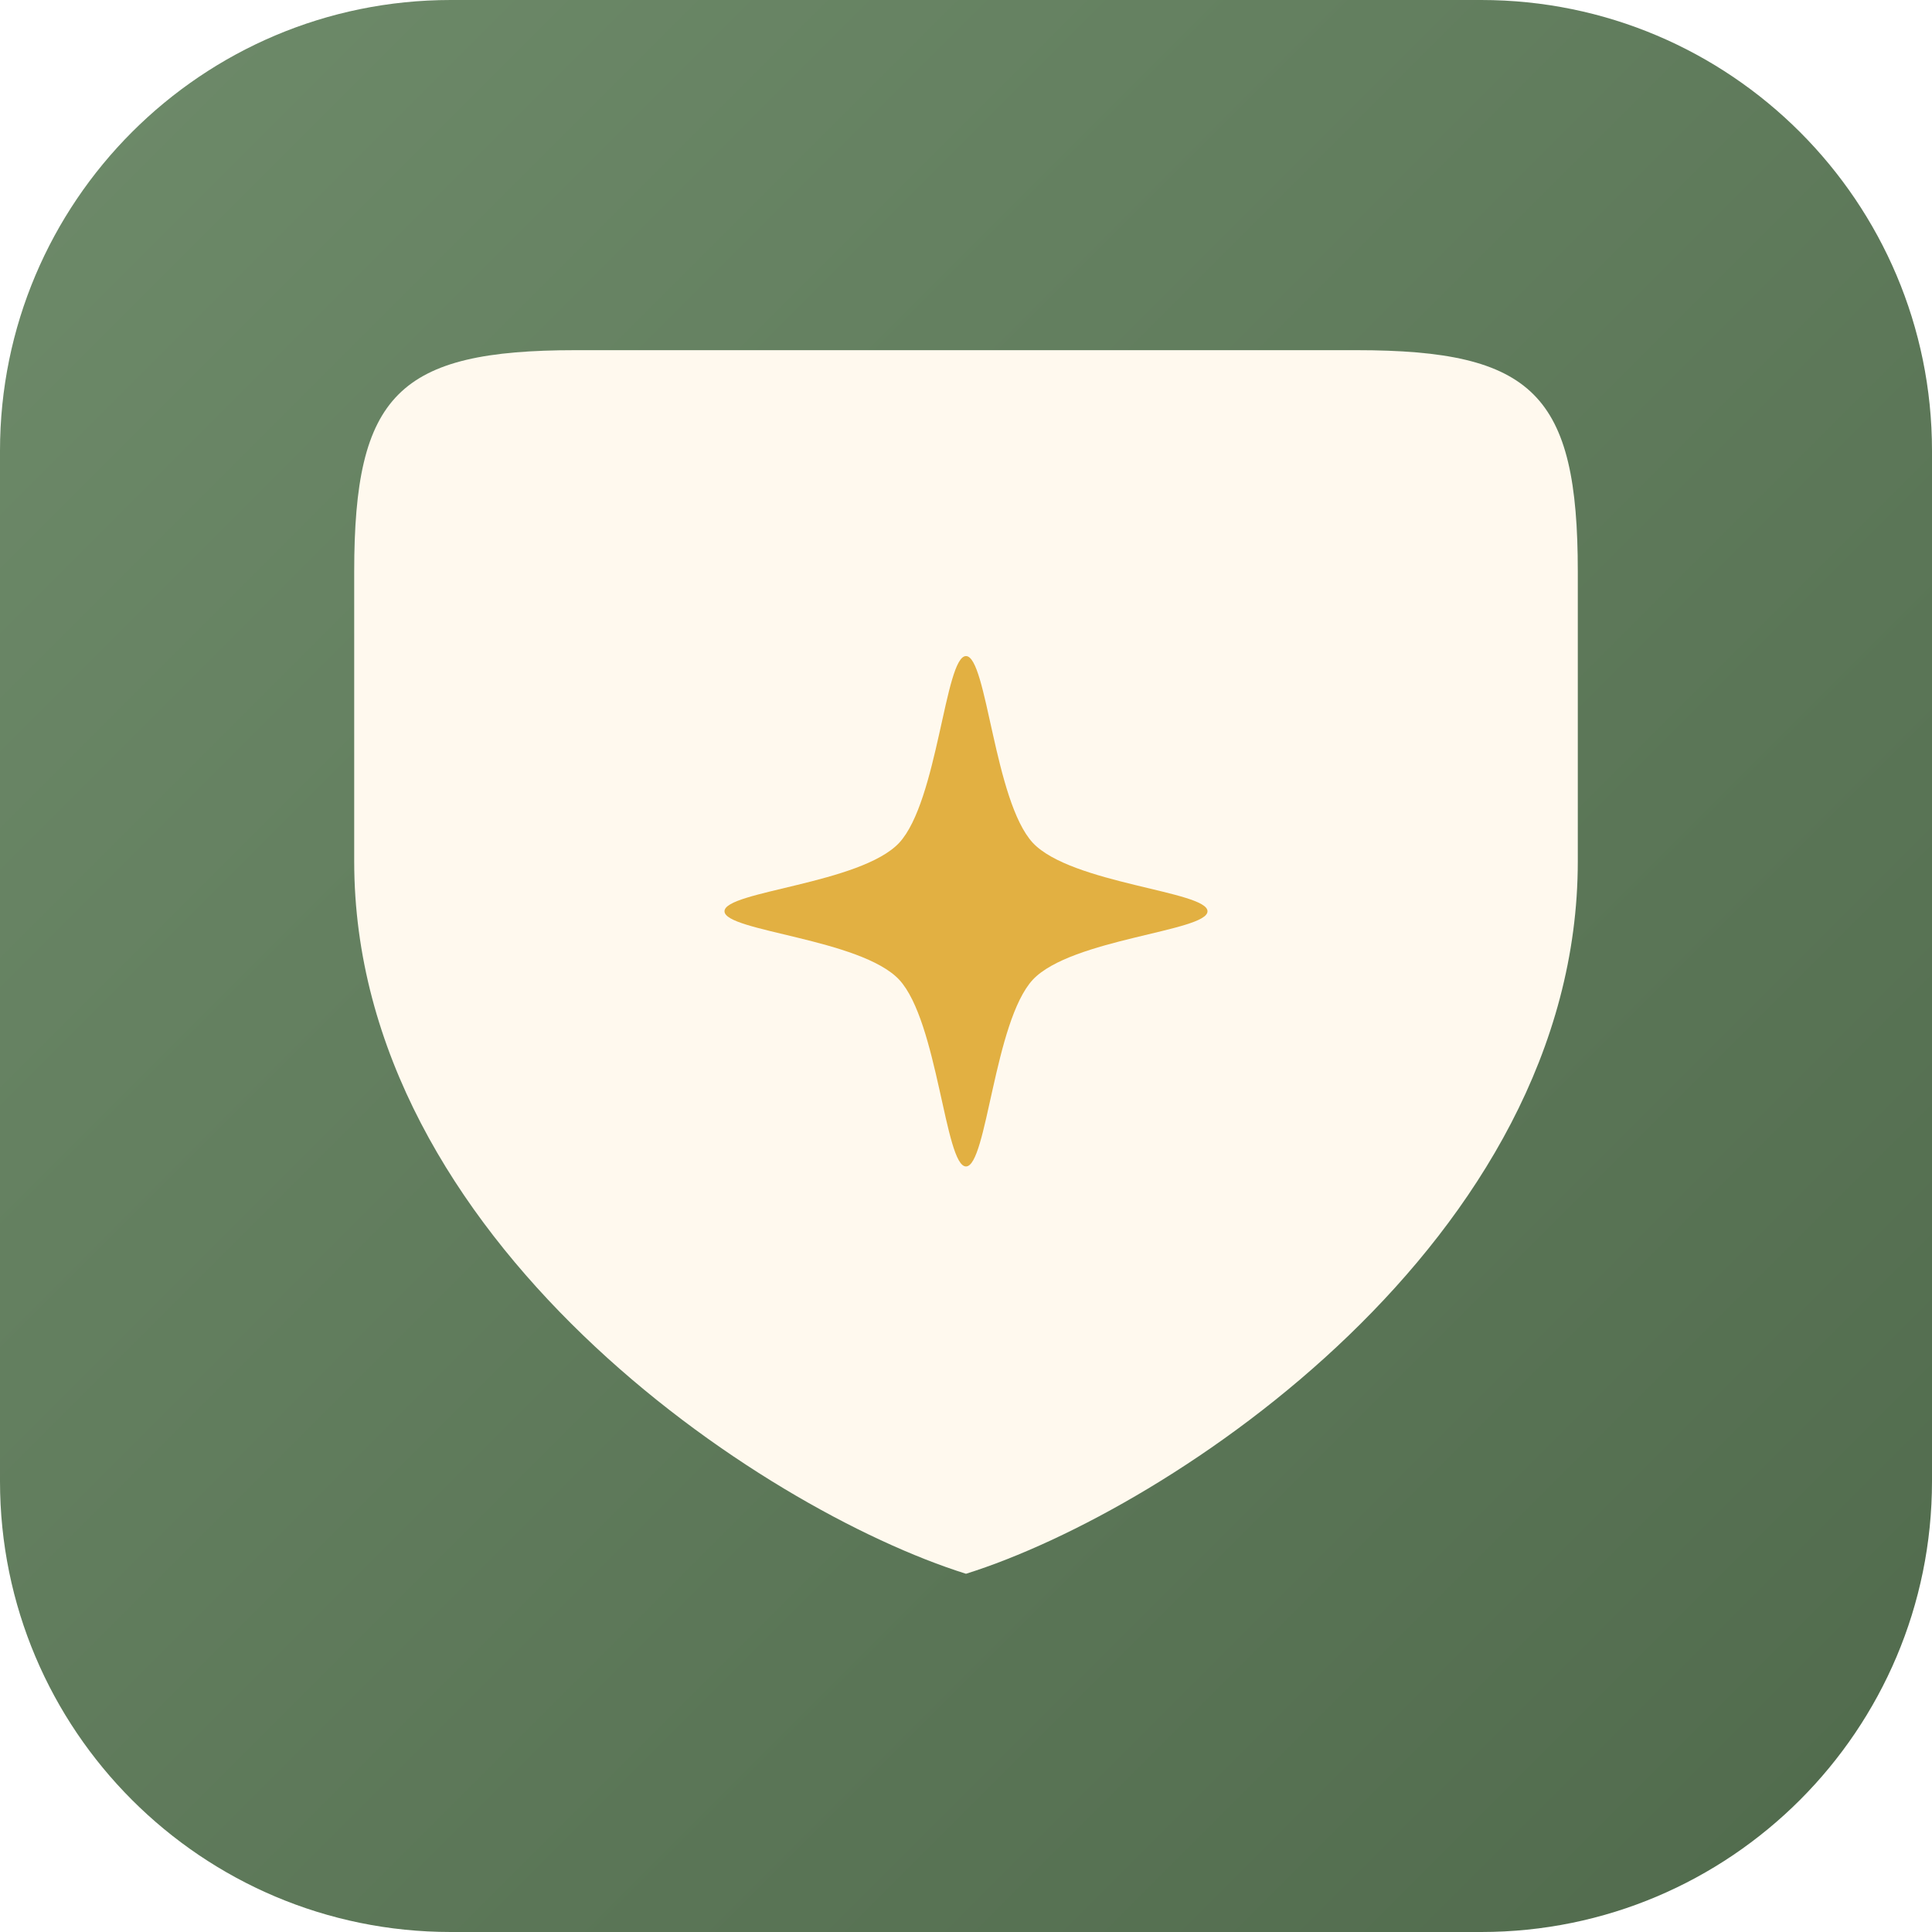
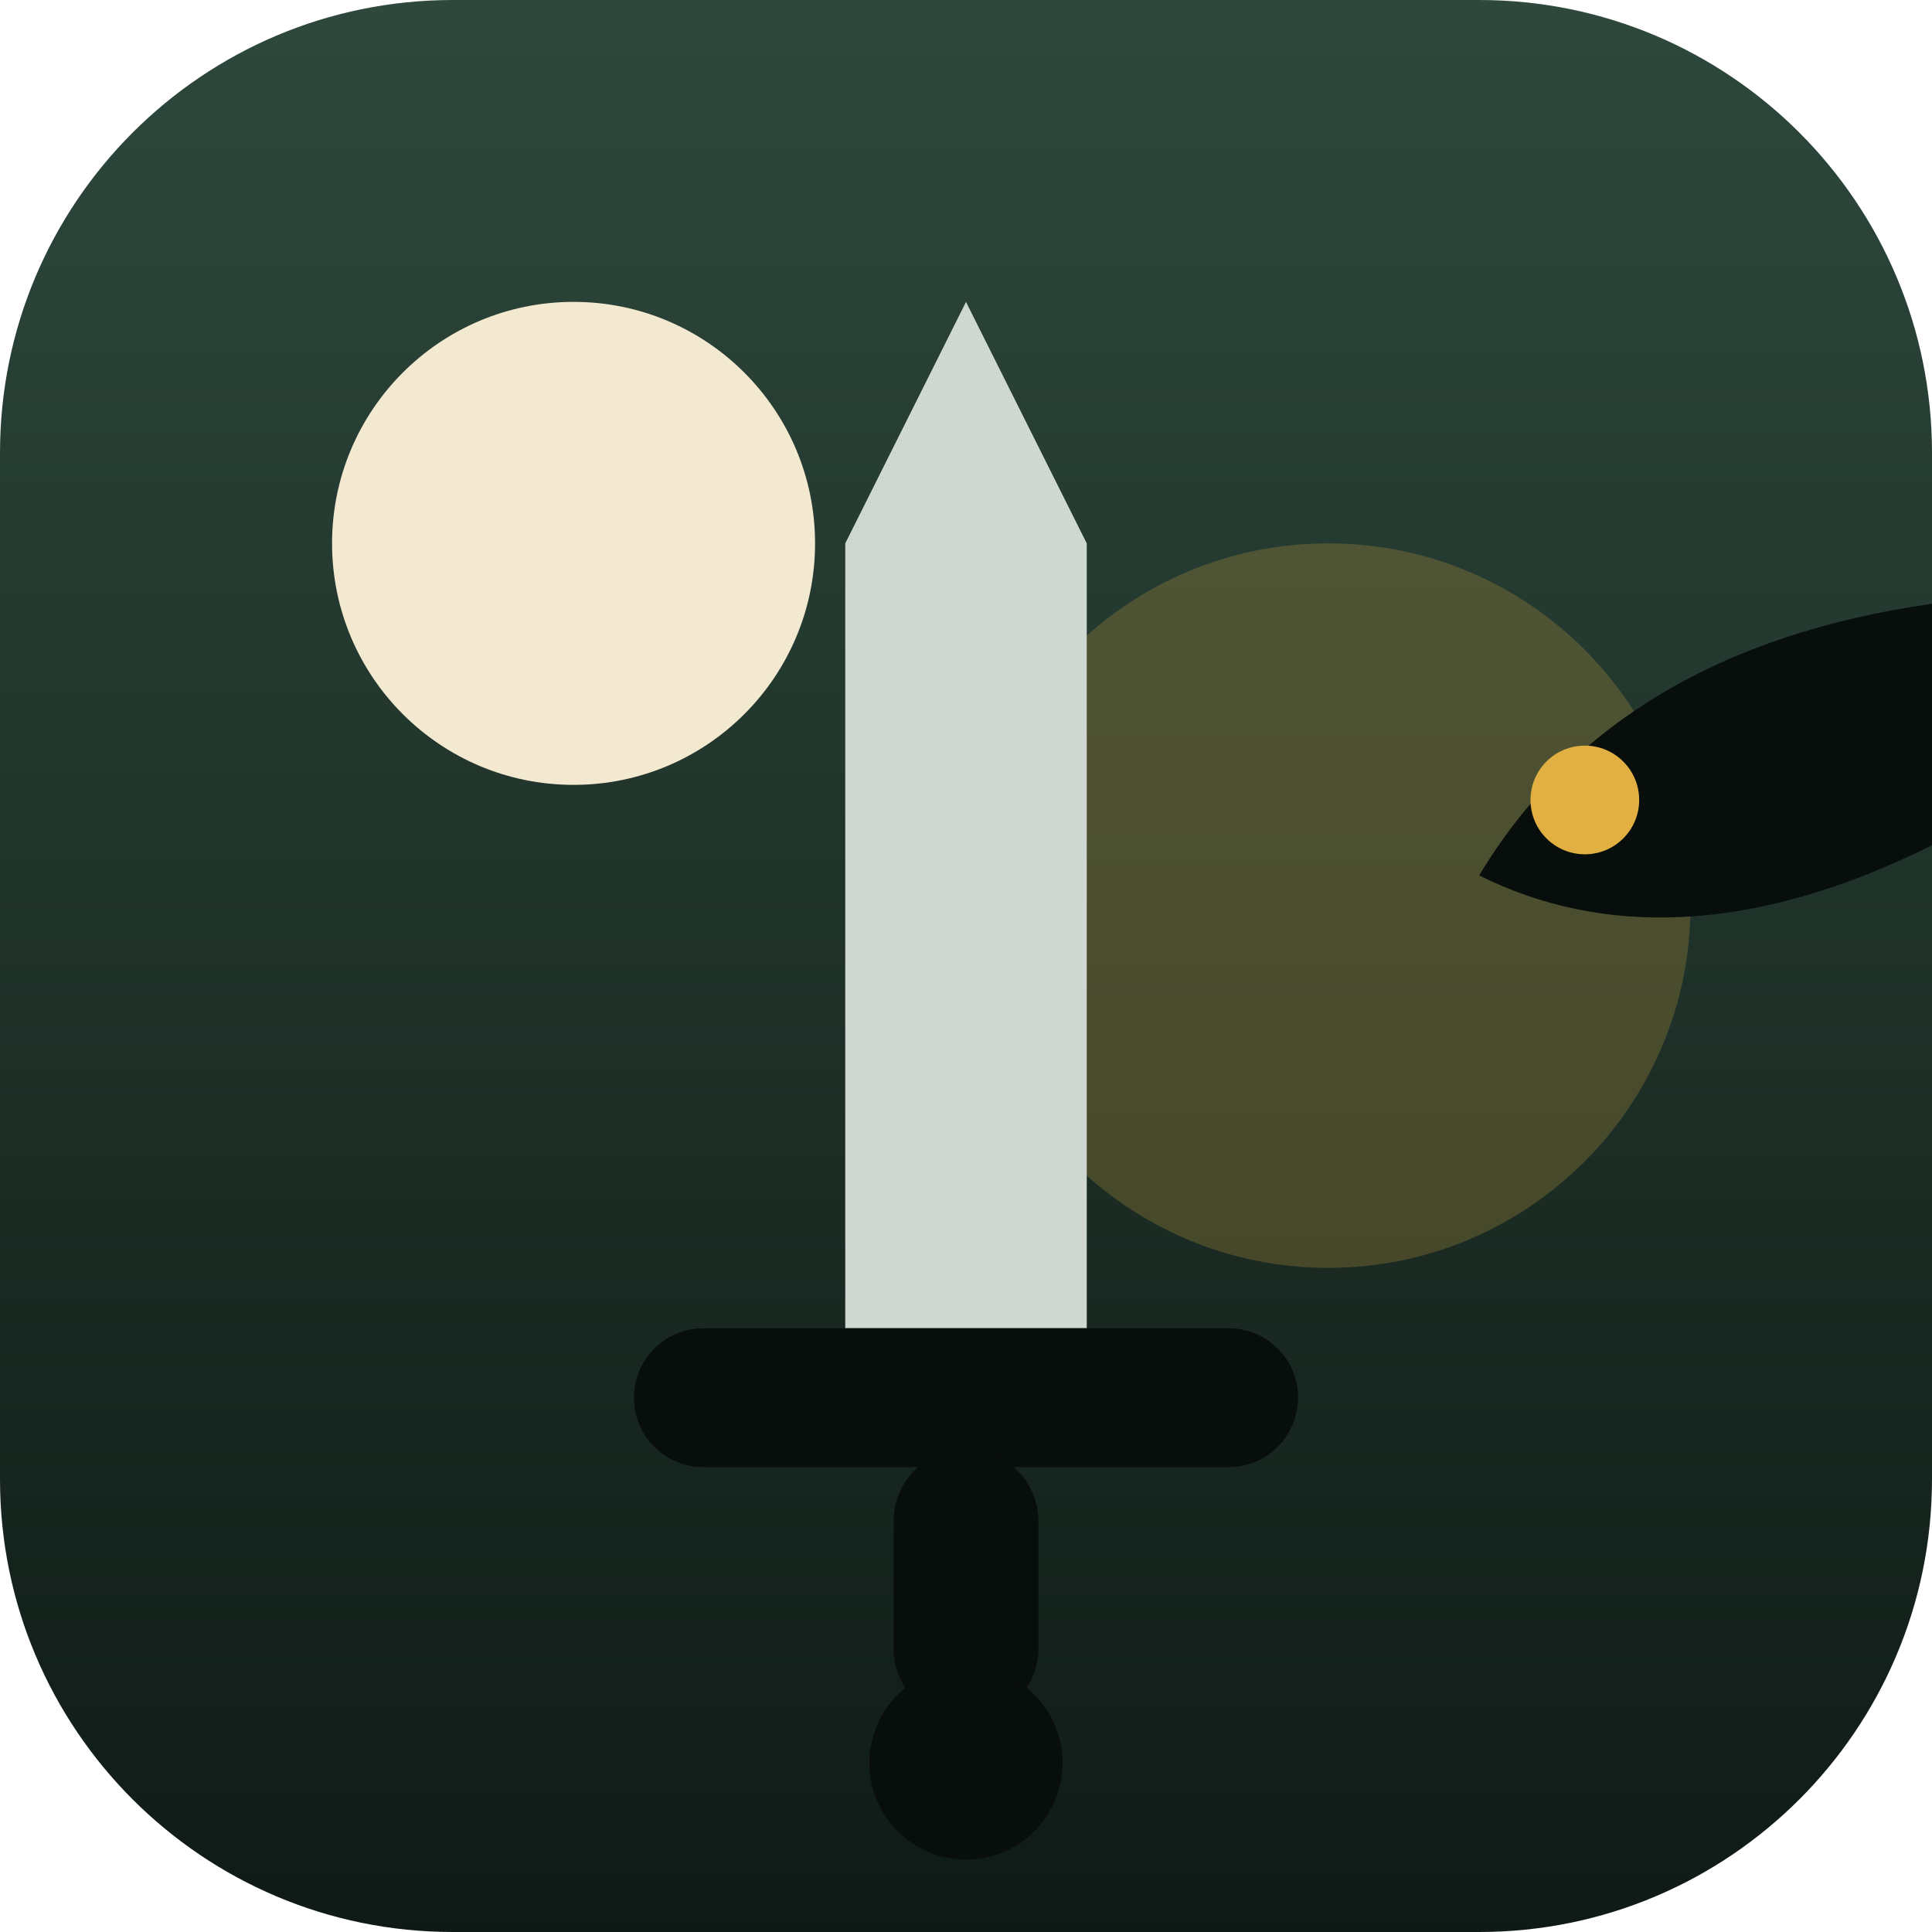
- <svg xmlns="http://www.w3.org/2000/svg" viewBox="0 0 24 24">
+ <svg xmlns="http://www.w3.org/2000/svg" viewBox="0 0 64 64">
  <defs>
-     <linearGradient id="g" x1="0" y1="0" x2="1" y2="1">
-       <stop offset="0" stop-color="#6E8B6A" />
-       <stop offset="1" stop-color="#506A4C" />
+     <linearGradient id="sky" x1="0" y1="0" x2="0" y2="1">
+       <stop offset="0" stop-color="#2E483C" />
+       <stop offset="1" stop-color="#0F1A16" />
    </linearGradient>
  </defs>
-   <rect width="24" height="24" rx="5.6" fill="url(#g)" />
-   <path fill="#FFF9EE" d="M4.4 7.1c0-2.2.55-2.75 2.75-2.75h9.7c2.2 0 2.75.55 2.75 2.75v3.6c0 4.7-5.05 8.05-7.6 8.85-2.55-.8-7.6-4.15-7.6-8.85V7.1Z" />
-   <path fill="#E2B042" d="M12 8.15c.26 0 .35 1.8.83 2.32.48.51 2.17.6 2.17.85s-1.69.34-2.17.85c-.48.52-.57 2.32-.83 2.32s-.35-1.8-.83-2.32c-.48-.51-2.17-.6-2.17-.85s1.69-.34 2.17-.85c.48-.52.57-2.32.83-2.32Z" />
+   <rect width="64" height="64" rx="15" fill="url(#sky)" />
+   <circle cx="19" cy="18" r="8" fill="#F3E9D0" />
+   <circle cx="44" cy="30" r="12" fill="#E2B042" opacity=".22" />
+   <path d="M32 10l4 8v26h-8V18Z" fill="#CED8D0" />
+   <rect x="21" y="44" width="22" height="4.6" rx="2.3" fill="#080E0C" />
+   <rect x="29.6" y="48" width="4.8" height="9" rx="2.4" fill="#080E0C" />
+   <circle cx="32" cy="58.4" r="3.2" fill="#080E0C" />
+   <path d="M64 20c-7 1-12 4-15 9 4 2 9 2 15-1Z" fill="#080E0C" />
+   <circle cx="52.5" cy="26.5" r="1.8" fill="#E2B042" />
</svg>
